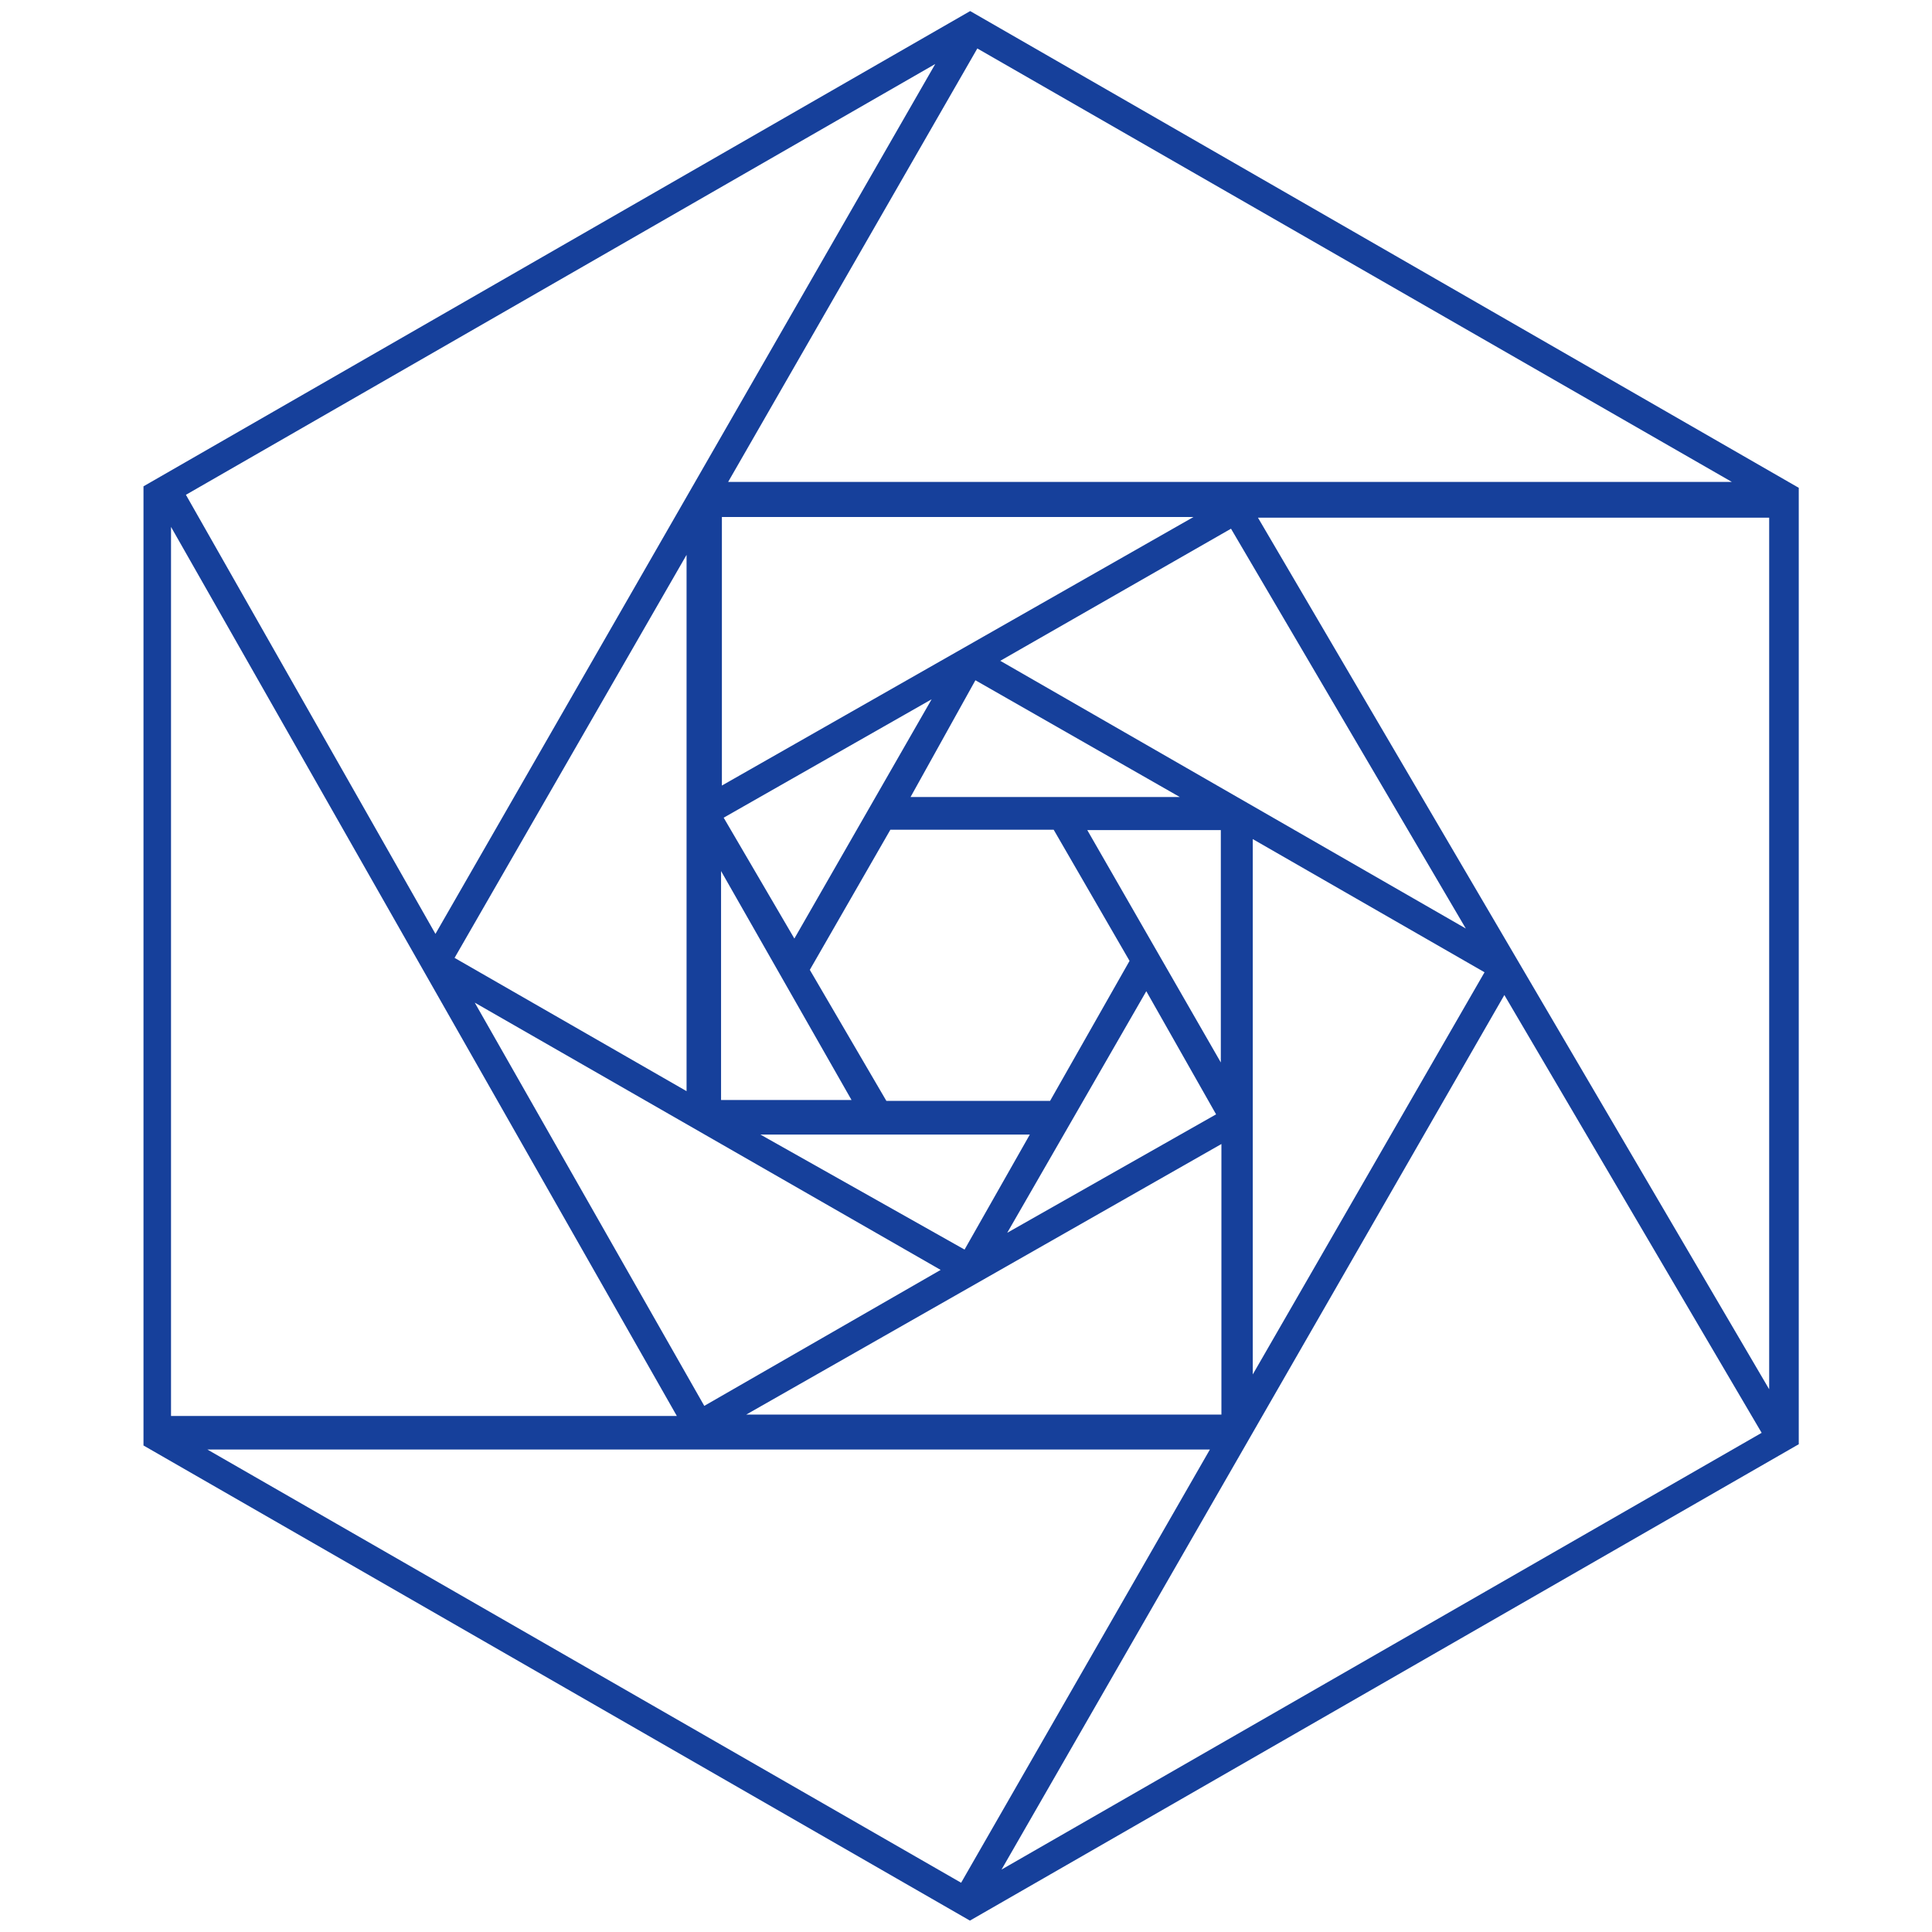
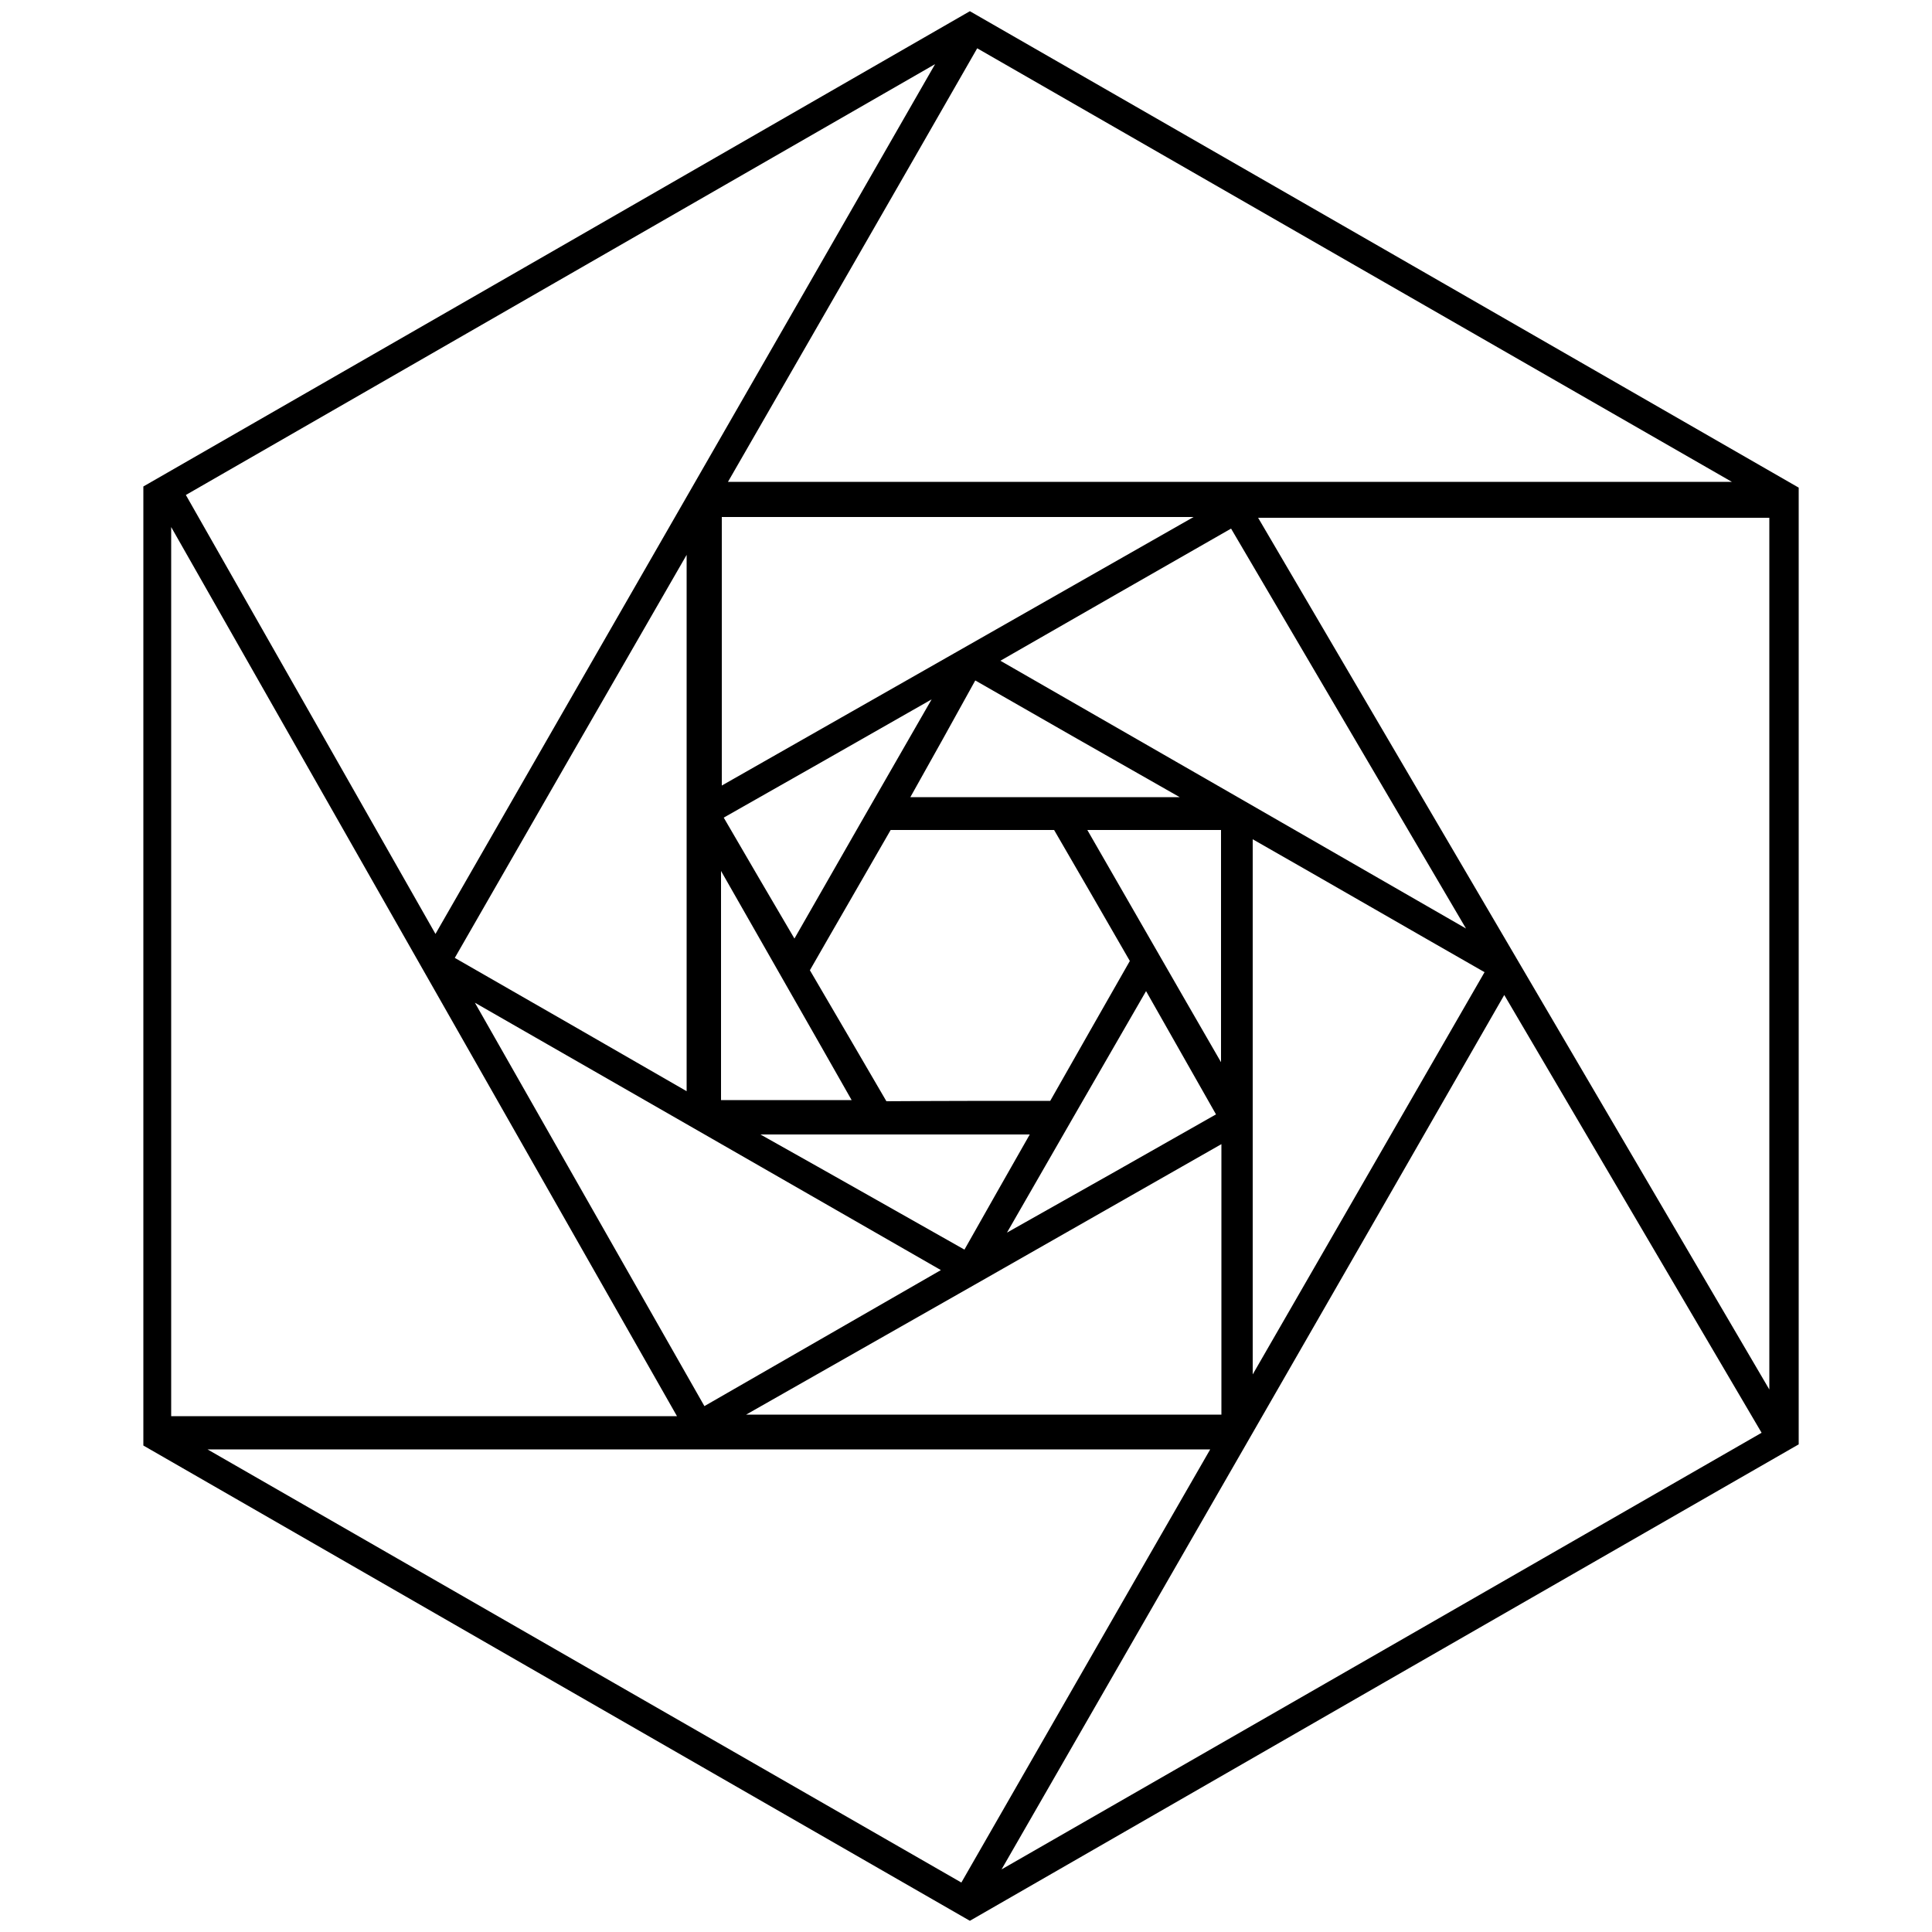
<svg xmlns="http://www.w3.org/2000/svg" version="1.1" id="Layer_1" x="0px" y="0px" viewBox="0 0 500 500" style="enable-background:new 0 0 500 500;" xml:space="preserve">
-   <path style="fill:#16409B;" d="M465.518,373.765c-71.4,41.038-142.578,81.948-214.503,123.287  c-71.196-40.931-142.335-81.829-213.881-122.961c0-82.555,0-165.053,0-248.231C108.127,85.046,179.301,44.128,251.078,2.864  c71.503,41.141,142.969,82.261,214.439,123.383C465.518,208.727,465.518,290.534,465.518,373.765z M325.561,133.977  c44.169,75.306,87.309,148.858,132.299,225.563c0-77.876,0-151.517,0-225.563C414.005,133.977,371.055,133.977,325.561,133.977z   M44.26,136.361c0,79.711,0,154.719,0,230.09c43.542,0,86.117,0,130.904,0C131.683,290.024,89.022,215.04,44.26,136.361z   M53.675,375.14c67.316,38.691,130.673,75.105,195.061,112.112c21.49-37.422,42.548-74.094,64.38-112.112  C226.599,375.14,142.491,375.14,53.675,375.14z M455.913,370.816c-22.374-38.071-43.926-74.745-66.587-113.305  c-43.375,75.441-85.591,148.866-130.129,226.33C327.136,444.805,390.92,408.158,455.913,370.816z M188.44,124.722  c86.714,0,171.435,0,259.762,0C381.21,86.237,317.439,49.602,252.931,12.543C231.172,50.391,210.139,86.978,188.44,124.722z   M112.694,241.691c43.149-75.1,85.055-148.036,129.349-225.128C174.795,55.224,111.76,91.465,48.114,128.056  C69.62,165.897,90.485,202.611,112.694,241.691z M186.825,133.799c0,23.065,0,45.418,0,69.499  c40.301-22.948,79.178-45.086,122.052-69.499C264.946,133.799,226.138,133.799,186.825,133.799z M271.763,284.901  c6.833-12.037,13.671-24.083,20.563-36.224c-6.949-12.013-13.508-23.352-19.636-33.947c-15.031,0-28.544,0-42.261,0  c-7.135,12.412-14.052,24.443-20.85,36.269c7.063,12.088,13.499,23.103,19.809,33.902  C243.926,284.901,257.483,284.901,271.763,284.901z M316.102,296.068c-41.183,23.45-80.249,45.694-122.986,70.03  c43.873,0,83.192,0,122.986,0C316.102,342.985,316.102,320.811,316.102,296.068z M324.216,217.157c0,46.034,0,89.802,0,138.544  c21.397-37.129,40.416-70.129,59.98-104.078C363.907,239.965,344.879,229.031,324.216,217.157z M122.865,259.481  c21.436,37.66,40.199,70.623,59.402,104.358c20.664-11.886,40.028-23.024,61.173-35.186  C203.434,305.702,165.507,283.944,122.865,259.481z M177.681,143.596c-20.972,36.434-40.206,69.847-60.039,104.302  c20.096,11.544,39.457,22.666,60.039,34.49C177.681,235.88,177.681,191.555,177.681,143.596z M258.869,171.017  c39.867,22.926,78.098,44.91,120.481,69.283c-21.888-37.27-41.157-70.081-60.767-103.473  C298.476,148.339,279.597,159.149,258.869,171.017z M235.65,206.268c23.371,0,44.403,0,69.682,0  c-19.866-11.348-35.97-20.548-52.898-30.217C246.556,186.632,241.376,195.957,235.65,206.268z M314.724,288.392  c-6.202-10.943-11.672-20.593-18.062-31.867c-11.856,20.593-22.75,39.516-35.992,62.517  C281.228,307.385,297.5,298.158,314.724,288.392z M205.582,242.899c11.736-20.458,22.536-39.286,35.524-61.927  c-20.312,11.566-36.731,20.915-53.82,30.646C193.697,222.579,199.307,232.171,205.582,242.899z M281.39,214.831  c11.571,20.135,22.106,38.467,34.557,60.134c0-22.838,0-41.14,0-60.134C304.864,214.831,294.482,214.831,281.39,214.831z   M196.808,293.632c20.469,11.532,36.522,20.576,52.821,29.758c6.144-10.83,11.224-19.784,16.882-29.758  C243.698,293.632,222.822,293.632,196.808,293.632z M220.377,284.684c-11.033-19.361-21.365-37.493-33.768-59.258  c0,22.731,0,40.684,0,59.258C197.688,284.684,208.053,284.684,220.377,284.684z" />
+   <path d="M465.5,373.8c-71.4,41-142.6,81.9-214.5,123.3c-71.2-40.9-142.3-81.8-213.9-123c0-82.6,0-165.1,0-248.2  c71-40.8,142.2-81.7,213.9-123C322.6,44,394,85.1,465.5,126.2C465.5,208.7,465.5,290.5,465.5,373.8z M325.6,134  c44.2,75.3,87.3,148.9,132.3,225.6c0-77.9,0-151.5,0-225.6C414,134,371.1,134,325.6,134z M44.3,136.4c0,79.7,0,154.7,0,230.1  c43.5,0,86.1,0,130.9,0C131.7,290,89,215,44.3,136.4z M53.7,375.1c67.3,38.7,130.7,75.1,195.1,112.1c21.5-37.4,42.5-74.1,64.4-112.1  C226.6,375.1,142.5,375.1,53.7,375.1z M455.9,370.8c-22.4-38.1-43.9-74.7-66.6-113.3C346,333,303.7,406.4,259.2,483.8  C327.1,444.8,390.9,408.2,455.9,370.8z M188.4,124.7c86.7,0,171.4,0,259.8,0c-67-38.5-130.8-75.1-195.3-112.2  C231.2,50.4,210.1,87,188.4,124.7z M112.7,241.7c43.1-75.1,85.1-148,129.3-225.1C174.8,55.2,111.8,91.5,48.1,128.1  C69.6,165.9,90.5,202.6,112.7,241.7z M186.8,133.8c0,23.1,0,45.4,0,69.5c40.3-22.9,79.2-45.1,122.1-69.5  C264.9,133.8,226.1,133.8,186.8,133.8z M271.8,284.9c6.8-12,13.7-24.1,20.6-36.2c-6.9-12-13.5-23.4-19.6-33.9c-15,0-28.5,0-42.3,0  c-7.1,12.4-14.1,24.4-20.9,36.3c7.1,12.1,13.5,23.1,19.8,33.9C243.9,284.9,257.5,284.9,271.8,284.9z M316.1,296.1  c-41.2,23.5-80.2,45.7-123,70c43.9,0,83.2,0,123,0C316.1,343,316.1,320.8,316.1,296.1z M324.2,217.2c0,46,0,89.8,0,138.5  c21.4-37.1,40.4-70.1,60-104.1C363.9,240,344.9,229,324.2,217.2z M122.9,259.5c21.4,37.7,40.2,70.6,59.4,104.4  c20.7-11.9,40-23,61.2-35.2C203.4,305.7,165.5,283.9,122.9,259.5z M177.7,143.6c-21,36.4-40.2,69.8-60,104.3  c20.1,11.5,39.5,22.7,60,34.5C177.7,235.9,177.7,191.6,177.7,143.6z M258.9,171c39.9,22.9,78.1,44.9,120.5,69.3  c-21.9-37.3-41.2-70.1-60.8-103.5C298.5,148.3,279.6,159.1,258.9,171z M235.6,206.3c23.4,0,44.4,0,69.7,0  c-19.9-11.3-36-20.5-52.9-30.2C246.6,186.6,241.4,196,235.6,206.3z M314.7,288.4c-6.2-10.9-11.7-20.6-18.1-31.9  c-11.9,20.6-22.8,39.5-36,62.5C281.2,307.4,297.5,298.2,314.7,288.4z M205.6,242.9c11.7-20.5,22.5-39.3,35.5-61.9  c-20.3,11.6-36.7,20.9-53.8,30.6C193.7,222.6,199.3,232.2,205.6,242.9z M281.4,214.8c11.6,20.1,22.1,38.5,34.6,60.1  c0-22.8,0-41.1,0-60.1C304.9,214.8,294.5,214.8,281.4,214.8z M196.8,293.6c20.5,11.5,36.5,20.6,52.8,29.8  c6.1-10.8,11.2-19.8,16.9-29.8C243.7,293.6,222.8,293.6,196.8,293.6z M220.4,284.7c-11-19.4-21.4-37.5-33.8-59.3  c0,22.7,0,40.7,0,59.3C197.7,284.7,208.1,284.7,220.4,284.7z" />
</svg>
